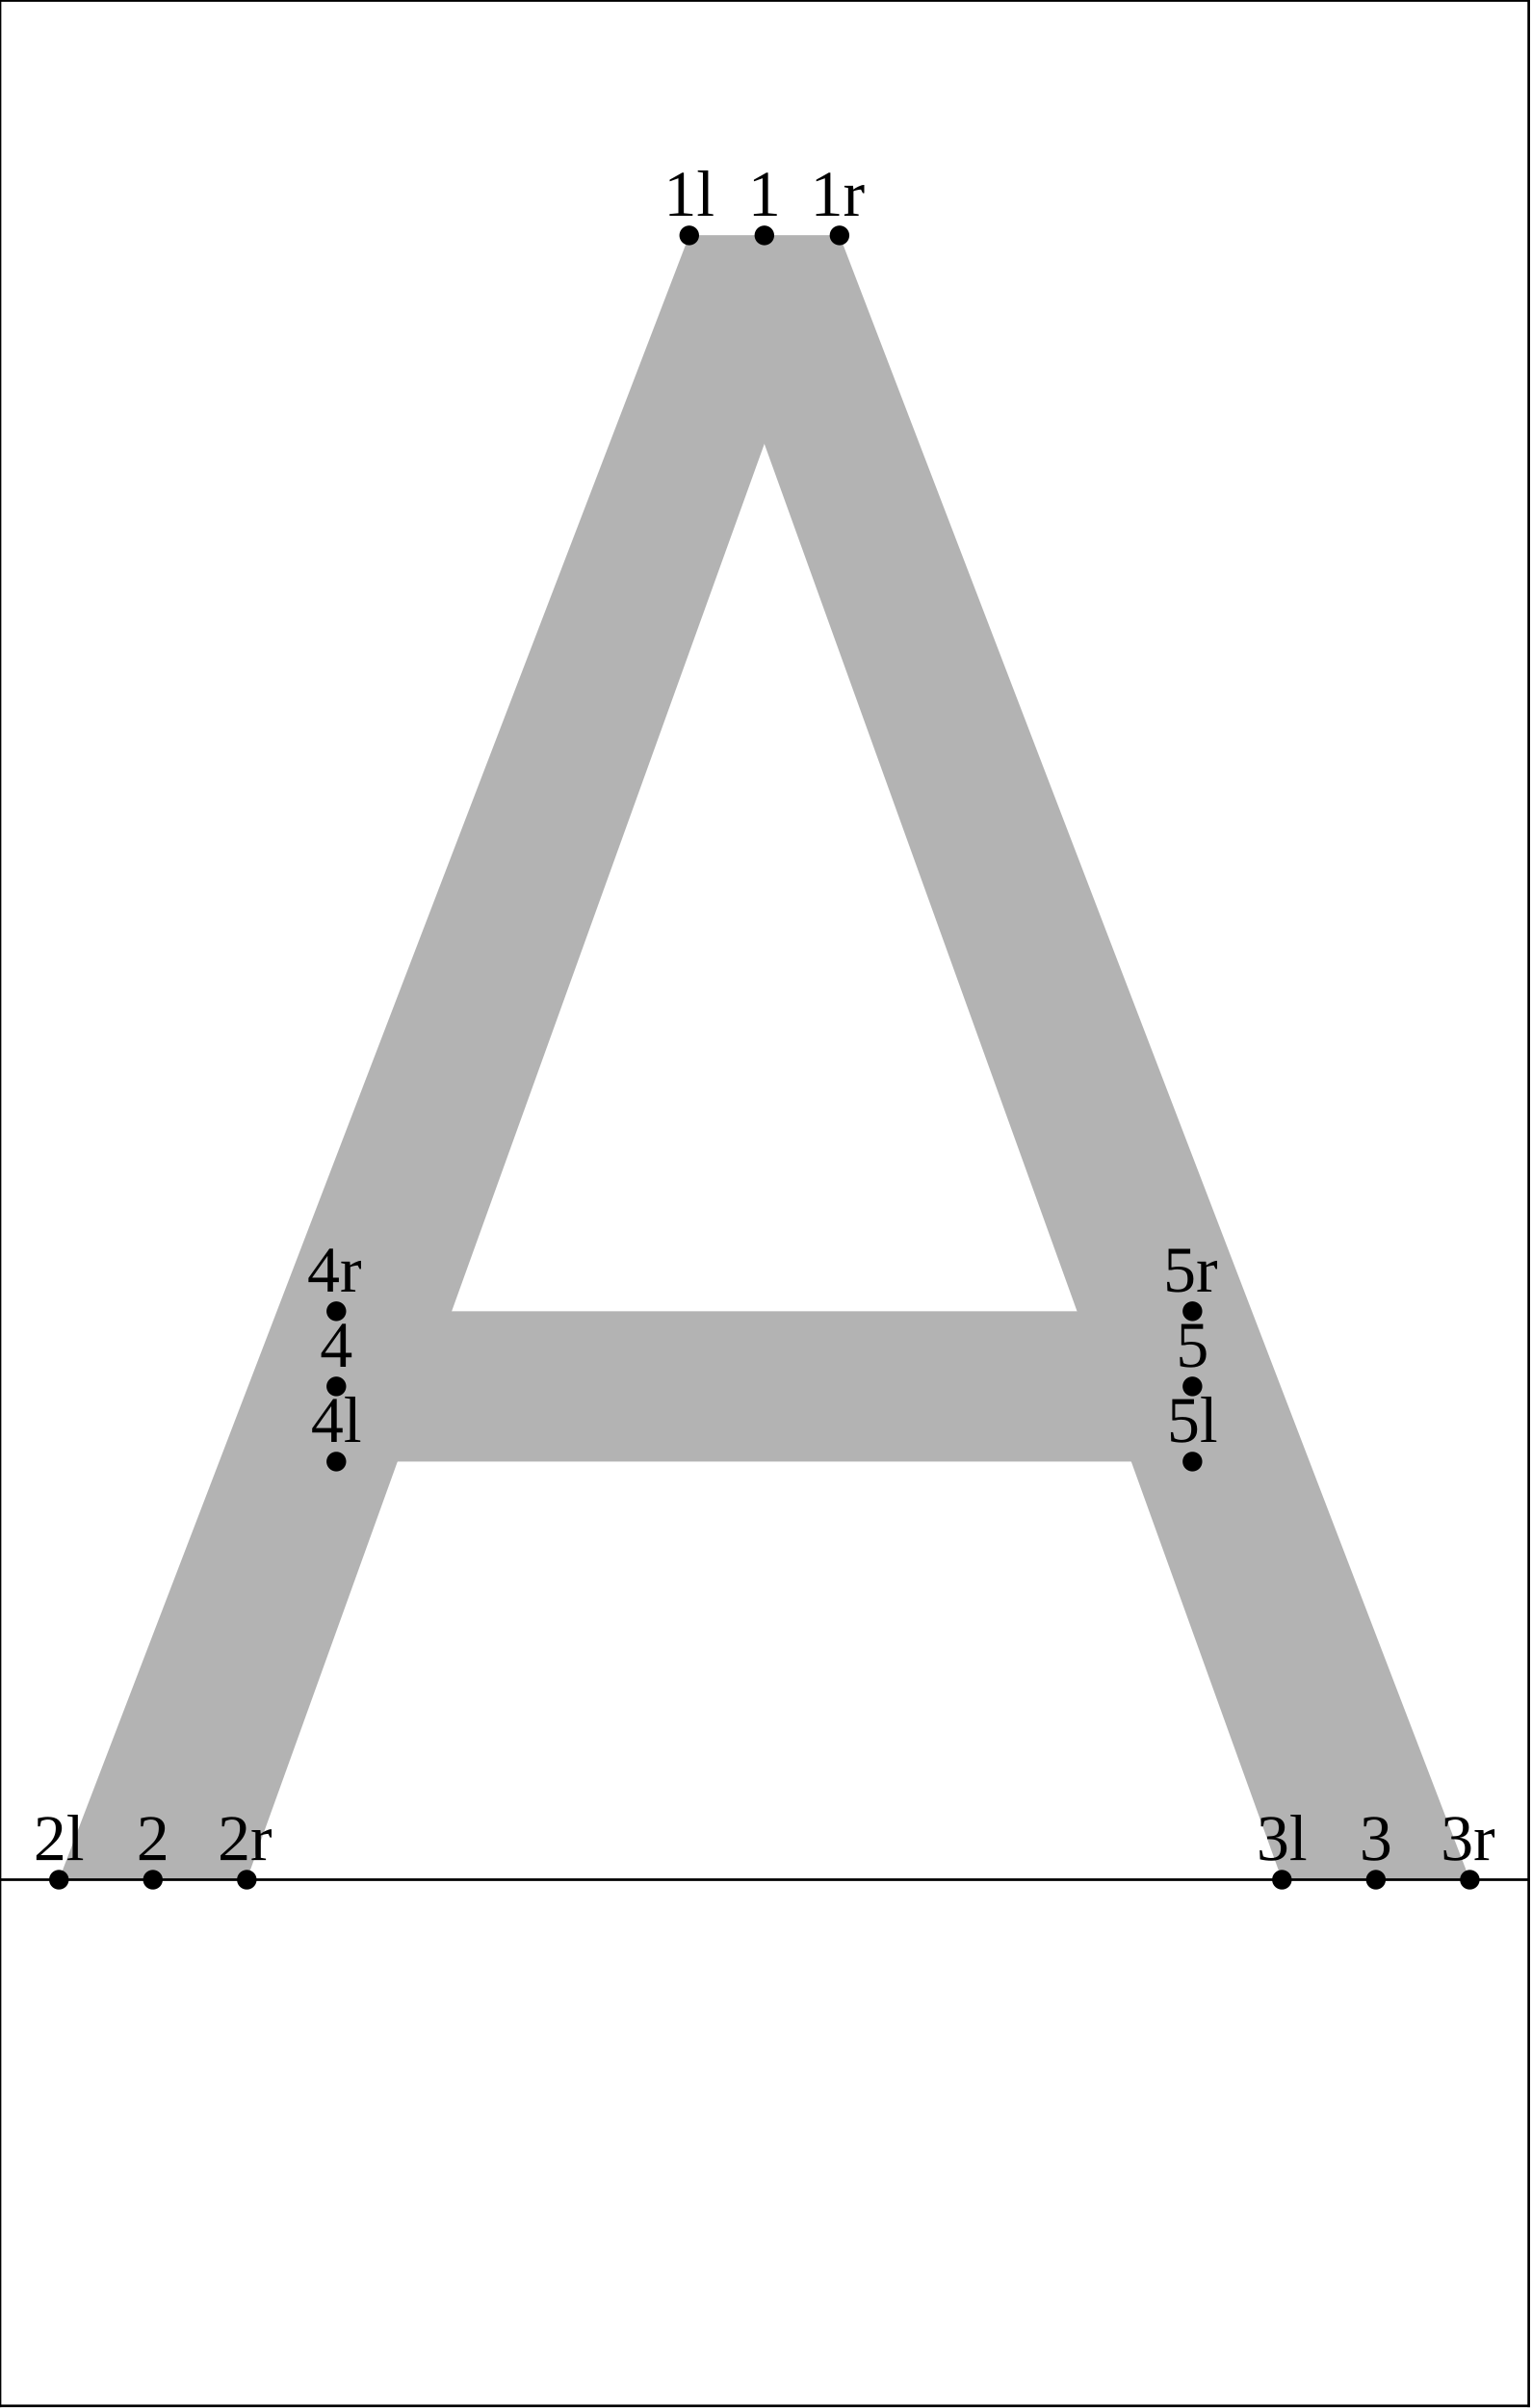
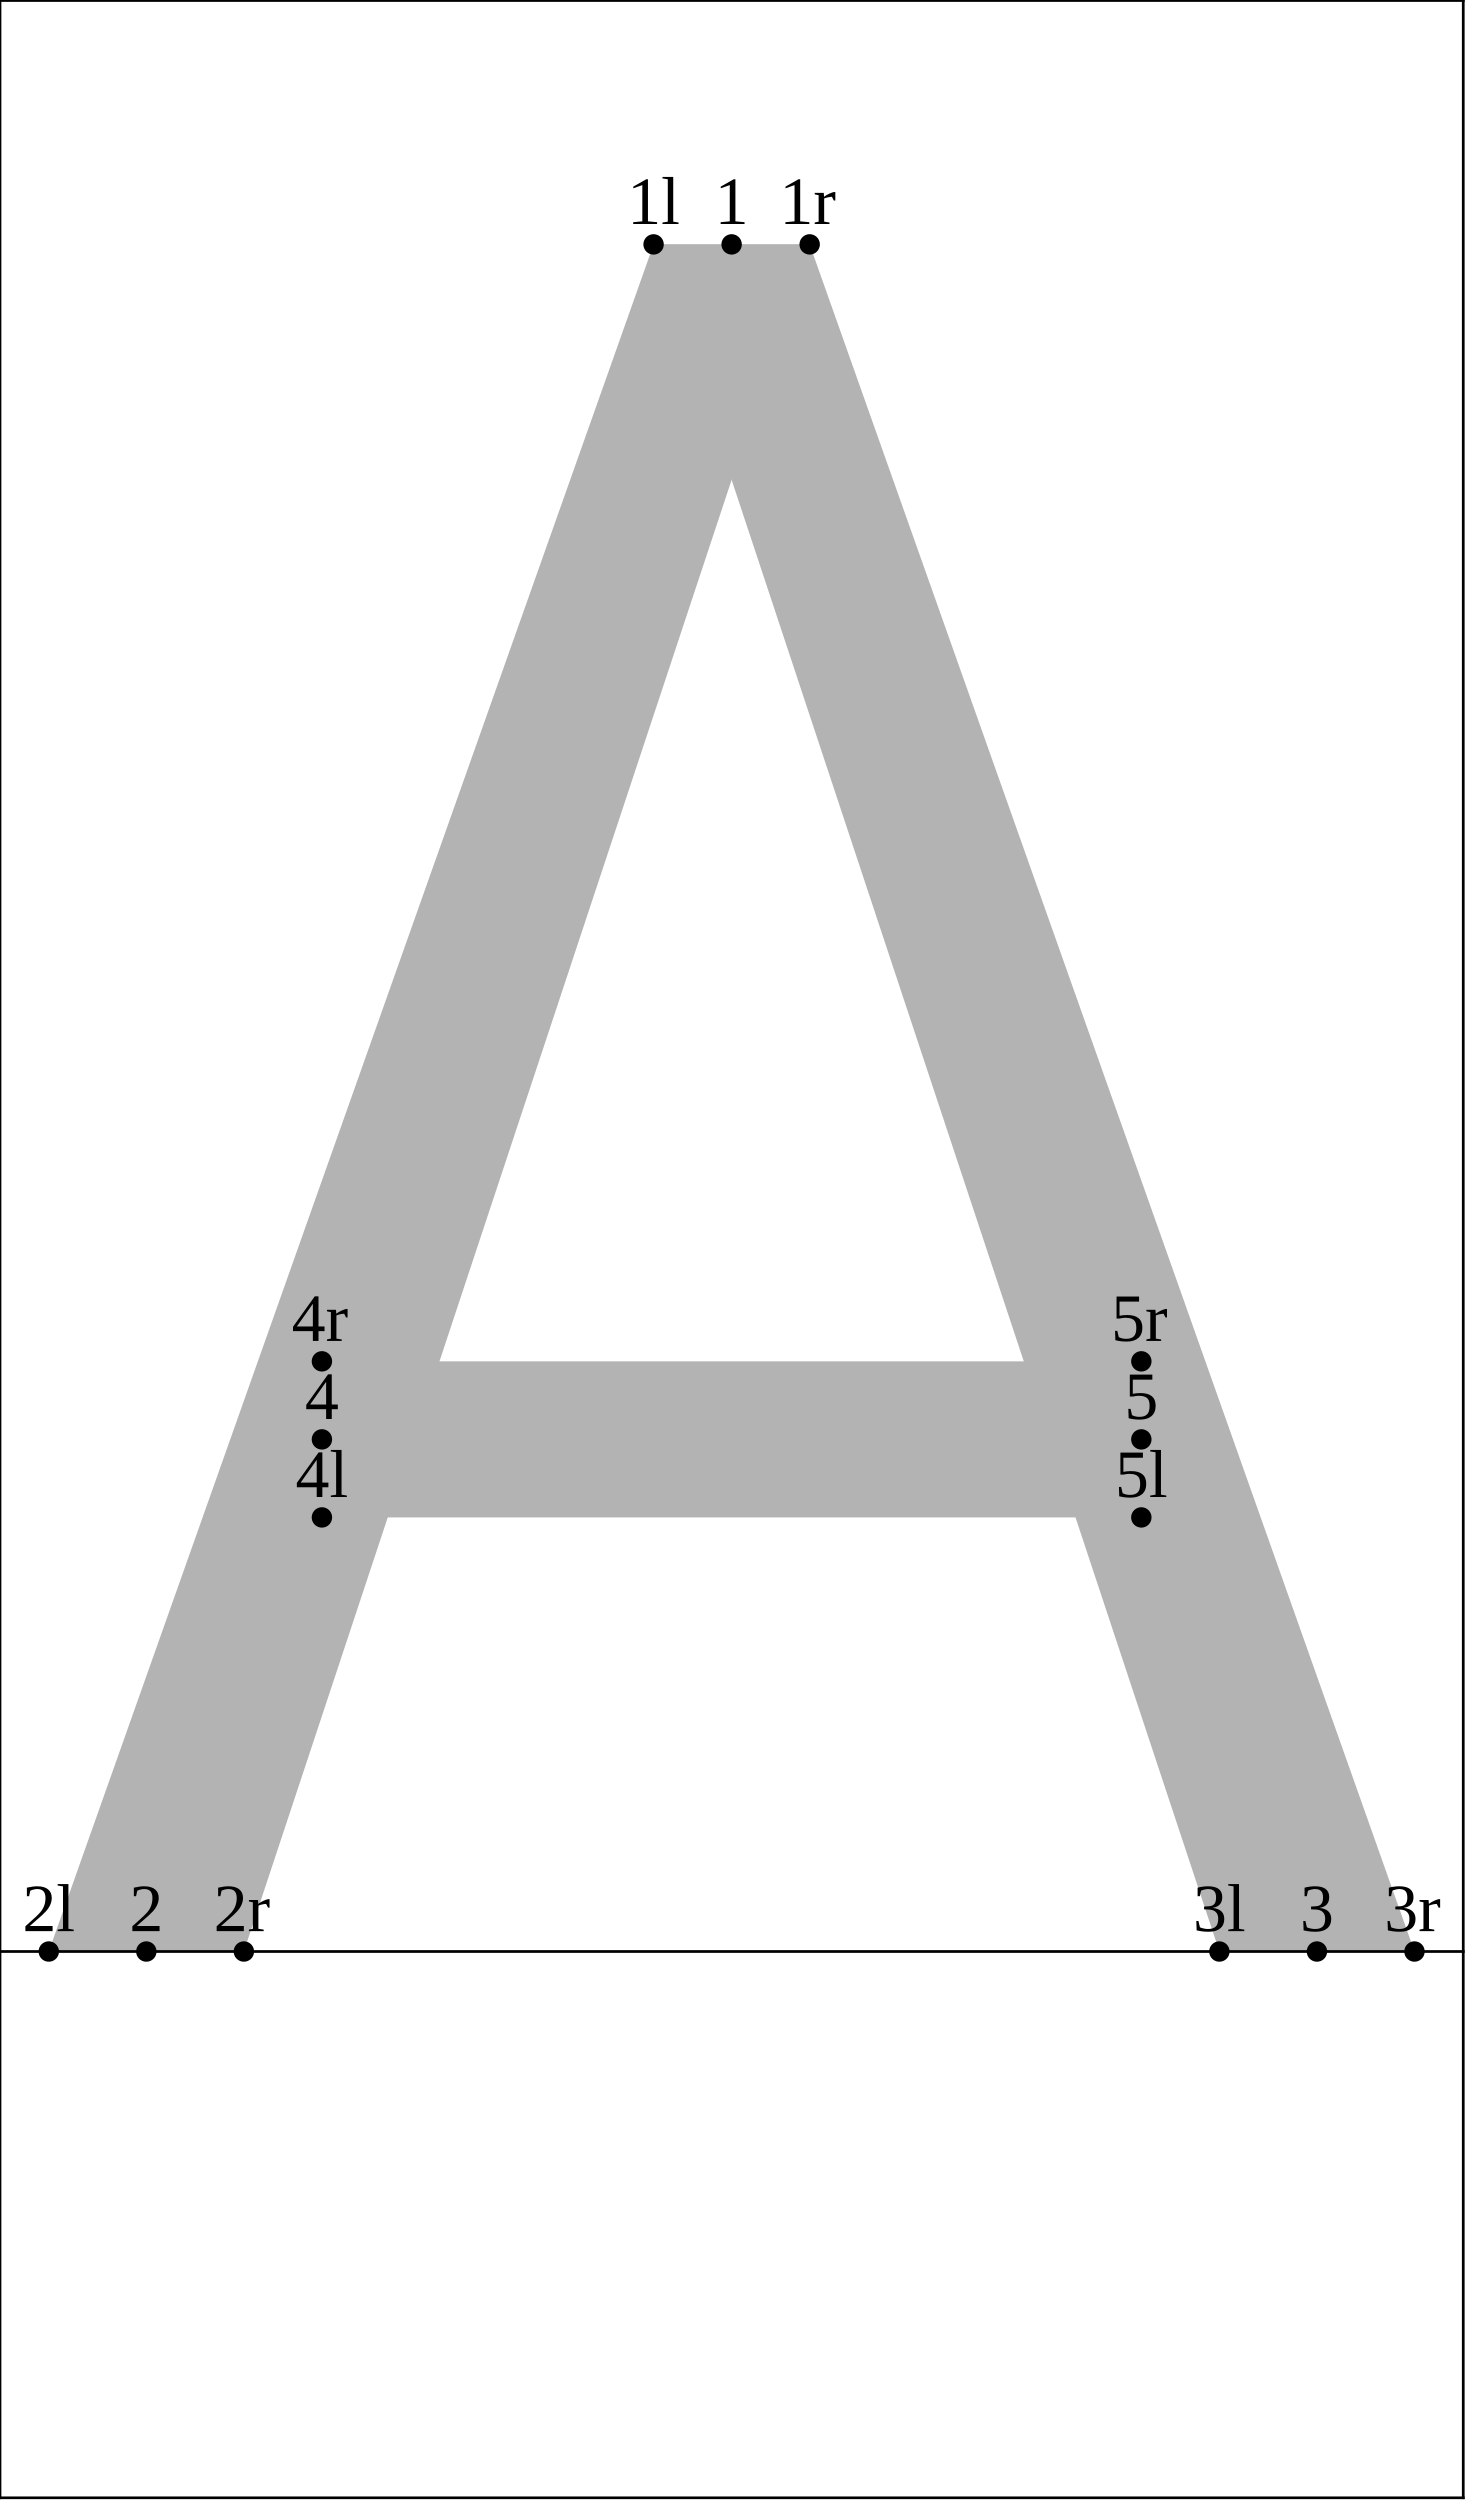
- <svg xmlns="http://www.w3.org/2000/svg" version="1.1" width="233.884" height="367.662" viewBox="0 0 233.884 367.662">
-   <path d="M105.265 35.942L9.002 287L37.694 287L128.219 35.942Z" style="fill: rgb(70%,70%,70%);stroke: none;" />
-   <path d="M105.265 35.942L195.79 287L224.482 287L128.219 35.942Z" style="fill: rgb(70%,70%,70%);stroke: none;" />
-   <path d="M51.367 223.159L182.118 223.159L182.118 200.205L51.367 200.205Z" style="fill: rgb(70%,70%,70%);stroke: none;" />
-   <g transform="translate(101.3908 32.94206)" style="fill: rgb(0%,0%,0%);">
+ <svg xmlns="http://www.w3.org/2000/svg" version="1.1" width="215.593" height="367.662" viewBox="0 0 215.593 367.662">
+   <path d="M96.119 35.942L7.173 287L35.865 287L119.073 35.942Z" style="fill: rgb(70%,70%,70%);stroke: none;" />
+   <path d="M96.119 35.942L179.327 287L208.02 287L119.073 35.942Z" style="fill: rgb(70%,70%,70%);stroke: none;" />
+   <path d="M47.342 223.159L167.85 223.159L167.85 200.205L47.342 200.205Z" style="fill: rgb(70%,70%,70%);stroke: none;" />
+   <g transform="translate(92.24489 32.94206)" style="fill: rgb(0%,0%,0%);">
    <text font-size="9.963">1l</text>
  </g>
-   <path d="M105.265 35.942l0 0" style="stroke:rgb(0%,0%,0%); stroke-width: 3;stroke-linecap: round;stroke-linejoin: round;stroke-miterlimit: 10;fill: none;" />
-   <g transform="translate(5.127457 284)" style="fill: rgb(0%,0%,0%);">
+   <path d="M96.119 35.942l0 0" style="stroke:rgb(0%,0%,0%); stroke-width: 3;stroke-linecap: round;stroke-linejoin: round;stroke-miterlimit: 10;fill: none;" />
+   <g transform="translate(3.298309 284)" style="fill: rgb(0%,0%,0%);">
    <text font-size="9.963">2l</text>
  </g>
-   <path d="M9.002 287l0 0" style="stroke:rgb(0%,0%,0%); stroke-width: 3;stroke-linecap: round;stroke-linejoin: round;stroke-miterlimit: 10;fill: none;" />
-   <g transform="translate(191.9156 284)" style="fill: rgb(0%,0%,0%);">
+   <path d="M7.173 287l0 0" style="stroke:rgb(0%,0%,0%); stroke-width: 3;stroke-linecap: round;stroke-linejoin: round;stroke-miterlimit: 10;fill: none;" />
+   <g transform="translate(175.453 284)" style="fill: rgb(0%,0%,0%);">
    <text font-size="9.963">3l</text>
  </g>
-   <path d="M195.79 287l0 0" style="stroke:rgb(0%,0%,0%); stroke-width: 3;stroke-linecap: round;stroke-linejoin: round;stroke-miterlimit: 10;fill: none;" />
-   <g transform="translate(47.49219 220.1588)" style="fill: rgb(0%,0%,0%);">
+   <path d="M179.327 287l0 0" style="stroke:rgb(0%,0%,0%); stroke-width: 3;stroke-linecap: round;stroke-linejoin: round;stroke-miterlimit: 10;fill: none;" />
+   <g transform="translate(43.468 220.1588)" style="fill: rgb(0%,0%,0%);">
    <text font-size="9.963">4l</text>
  </g>
-   <path d="M51.367 223.159l0 0" style="stroke:rgb(0%,0%,0%); stroke-width: 3;stroke-linecap: round;stroke-linejoin: round;stroke-miterlimit: 10;fill: none;" />
-   <g transform="translate(178.2433 220.1588)" style="fill: rgb(0%,0%,0%);">
+   <path d="M47.342 223.159l0 0" style="stroke:rgb(0%,0%,0%); stroke-width: 3;stroke-linecap: round;stroke-linejoin: round;stroke-miterlimit: 10;fill: none;" />
+   <g transform="translate(163.9757 220.1588)" style="fill: rgb(0%,0%,0%);">
    <text font-size="9.963">5l</text>
  </g>
-   <path d="M182.118 223.159l0 0" style="stroke:rgb(0%,0%,0%); stroke-width: 3;stroke-linecap: round;stroke-linejoin: round;stroke-miterlimit: 10;fill: none;" />
-   <g transform="translate(114.2514 32.94206)" style="fill: rgb(0%,0%,0%);">
+   <path d="M167.85 223.159l0 0" style="stroke:rgb(0%,0%,0%); stroke-width: 3;stroke-linecap: round;stroke-linejoin: round;stroke-miterlimit: 10;fill: none;" />
+   <g transform="translate(105.1056 32.94206)" style="fill: rgb(0%,0%,0%);">
    <text font-size="9.963">1</text>
  </g>
-   <path d="M116.742 35.942l0 0" style="stroke:rgb(0%,0%,0%); stroke-width: 3;stroke-linecap: round;stroke-linejoin: round;stroke-miterlimit: 10;fill: none;" />
-   <g transform="translate(20.85739 284)" style="fill: rgb(0%,0%,0%);">
+   <path d="M107.596 35.942l0 0" style="stroke:rgb(0%,0%,0%); stroke-width: 3;stroke-linecap: round;stroke-linejoin: round;stroke-miterlimit: 10;fill: none;" />
+   <g transform="translate(19.02824 284)" style="fill: rgb(0%,0%,0%);">
    <text font-size="9.963">2</text>
  </g>
-   <path d="M23.348 287l0 0" style="stroke:rgb(0%,0%,0%); stroke-width: 3;stroke-linecap: round;stroke-linejoin: round;stroke-miterlimit: 10;fill: none;" />
-   <g transform="translate(207.6455 284)" style="fill: rgb(0%,0%,0%);">
+   <path d="M21.519 287l0 0" style="stroke:rgb(0%,0%,0%); stroke-width: 3;stroke-linecap: round;stroke-linejoin: round;stroke-miterlimit: 10;fill: none;" />
+   <g transform="translate(191.1829 284)" style="fill: rgb(0%,0%,0%);">
    <text font-size="9.963">3</text>
  </g>
-   <path d="M210.136 287l0 0" style="stroke:rgb(0%,0%,0%); stroke-width: 3;stroke-linecap: round;stroke-linejoin: round;stroke-miterlimit: 10;fill: none;" />
-   <g transform="translate(48.87588 208.6819)" style="fill: rgb(0%,0%,0%);">
+   <path d="M193.674 287l0 0" style="stroke:rgb(0%,0%,0%); stroke-width: 3;stroke-linecap: round;stroke-linejoin: round;stroke-miterlimit: 10;fill: none;" />
+   <g transform="translate(44.8517 208.6819)" style="fill: rgb(0%,0%,0%);">
    <text font-size="9.963">4</text>
  </g>
-   <path d="M51.367 211.682l0 0" style="stroke:rgb(0%,0%,0%); stroke-width: 3;stroke-linecap: round;stroke-linejoin: round;stroke-miterlimit: 10;fill: none;" />
-   <g transform="translate(179.627 208.6819)" style="fill: rgb(0%,0%,0%);">
+   <path d="M47.342 211.682l0 0" style="stroke:rgb(0%,0%,0%); stroke-width: 3;stroke-linecap: round;stroke-linejoin: round;stroke-miterlimit: 10;fill: none;" />
+   <g transform="translate(165.3595 208.6819)" style="fill: rgb(0%,0%,0%);">
    <text font-size="9.963">5</text>
  </g>
-   <path d="M182.118 211.682l0 0" style="stroke:rgb(0%,0%,0%); stroke-width: 3;stroke-linecap: round;stroke-linejoin: round;stroke-miterlimit: 10;fill: none;" />
-   <g transform="translate(123.7774 32.94206)" style="fill: rgb(0%,0%,0%);">
+   <path d="M167.85 211.682l0 0" style="stroke:rgb(0%,0%,0%); stroke-width: 3;stroke-linecap: round;stroke-linejoin: round;stroke-miterlimit: 10;fill: none;" />
+   <g transform="translate(114.6315 32.94206)" style="fill: rgb(0%,0%,0%);">
    <text font-size="9.963">1r</text>
  </g>
-   <path d="M128.219 35.942l0 0" style="stroke:rgb(0%,0%,0%); stroke-width: 3;stroke-linecap: round;stroke-linejoin: round;stroke-miterlimit: 10;fill: none;" />
-   <g transform="translate(33.25258 284)" style="fill: rgb(0%,0%,0%);">
+   <path d="M119.073 35.942l0 0" style="stroke:rgb(0%,0%,0%); stroke-width: 3;stroke-linecap: round;stroke-linejoin: round;stroke-miterlimit: 10;fill: none;" />
+   <g transform="translate(31.42343 284)" style="fill: rgb(0%,0%,0%);">
    <text font-size="9.963">2r</text>
  </g>
-   <path d="M37.694 287l0 0" style="stroke:rgb(0%,0%,0%); stroke-width: 3;stroke-linecap: round;stroke-linejoin: round;stroke-miterlimit: 10;fill: none;" />
-   <g transform="translate(220.0407 284)" style="fill: rgb(0%,0%,0%);">
+   <path d="M35.865 287l0 0" style="stroke:rgb(0%,0%,0%); stroke-width: 3;stroke-linecap: round;stroke-linejoin: round;stroke-miterlimit: 10;fill: none;" />
+   <g transform="translate(203.5781 284)" style="fill: rgb(0%,0%,0%);">
    <text font-size="9.963">3r</text>
  </g>
-   <path d="M224.482 287l0 0" style="stroke:rgb(0%,0%,0%); stroke-width: 3;stroke-linecap: round;stroke-linejoin: round;stroke-miterlimit: 10;fill: none;" />
-   <g transform="translate(46.92487 197.2049)" style="fill: rgb(0%,0%,0%);">
+   <path d="M208.02 287l0 0" style="stroke:rgb(0%,0%,0%); stroke-width: 3;stroke-linecap: round;stroke-linejoin: round;stroke-miterlimit: 10;fill: none;" />
+   <g transform="translate(42.90068 197.2049)" style="fill: rgb(0%,0%,0%);">
    <text font-size="9.963">4r</text>
  </g>
-   <path d="M51.367 200.205l0 0" style="stroke:rgb(0%,0%,0%); stroke-width: 3;stroke-linecap: round;stroke-linejoin: round;stroke-miterlimit: 10;fill: none;" />
-   <g transform="translate(177.676 197.2049)" style="fill: rgb(0%,0%,0%);">
+   <path d="M47.342 200.205l0 0" style="stroke:rgb(0%,0%,0%); stroke-width: 3;stroke-linecap: round;stroke-linejoin: round;stroke-miterlimit: 10;fill: none;" />
+   <g transform="translate(163.4084 197.2049)" style="fill: rgb(0%,0%,0%);">
    <text font-size="9.963">5r</text>
  </g>
-   <path d="M182.118 200.205l0 0" style="stroke:rgb(0%,0%,0%); stroke-width: 3;stroke-linecap: round;stroke-linejoin: round;stroke-miterlimit: 10;fill: none;" />
-   <path d="M0 287L233.484 287" style="stroke:rgb(0%,0%,0%); stroke-width: 0.4;stroke-linecap: square;stroke-linejoin: round;stroke-miterlimit: 10;fill: none;" />
-   <path d="M0 0.077L233.484 0.077" style="stroke:rgb(0%,0%,0%); stroke-width: 0.4;stroke-linecap: square;stroke-linejoin: round;stroke-miterlimit: 10;fill: none;" />
-   <path d="M0 367.339L233.484 367.339" style="stroke:rgb(0%,0%,0%); stroke-width: 0.4;stroke-linecap: square;stroke-linejoin: round;stroke-miterlimit: 10;fill: none;" />
+   <path d="M167.85 200.205l0 0" style="stroke:rgb(0%,0%,0%); stroke-width: 3;stroke-linecap: round;stroke-linejoin: round;stroke-miterlimit: 10;fill: none;" />
+   <path d="M0 287L215.193 287" style="stroke:rgb(0%,0%,0%); stroke-width: 0.4;stroke-linecap: square;stroke-linejoin: round;stroke-miterlimit: 10;fill: none;" />
+   <path d="M0 0.077L215.193 0.077" style="stroke:rgb(0%,0%,0%); stroke-width: 0.4;stroke-linecap: square;stroke-linejoin: round;stroke-miterlimit: 10;fill: none;" />
+   <path d="M0 367.339L215.193 367.339" style="stroke:rgb(0%,0%,0%); stroke-width: 0.4;stroke-linecap: square;stroke-linejoin: round;stroke-miterlimit: 10;fill: none;" />
  <path d="M0 367.339L0 0.077" style="stroke:rgb(0%,0%,0%); stroke-width: 0.4;stroke-linecap: square;stroke-linejoin: round;stroke-miterlimit: 10;fill: none;" />
-   <path d="M233.484 367.339L233.484 0.077" style="stroke:rgb(0%,0%,0%); stroke-width: 0.4;stroke-linecap: square;stroke-linejoin: round;stroke-miterlimit: 10;fill: none;" />
+   <path d="M215.193 367.339L215.193 0.077" style="stroke:rgb(0%,0%,0%); stroke-width: 0.4;stroke-linecap: square;stroke-linejoin: round;stroke-miterlimit: 10;fill: none;" />
</svg>
